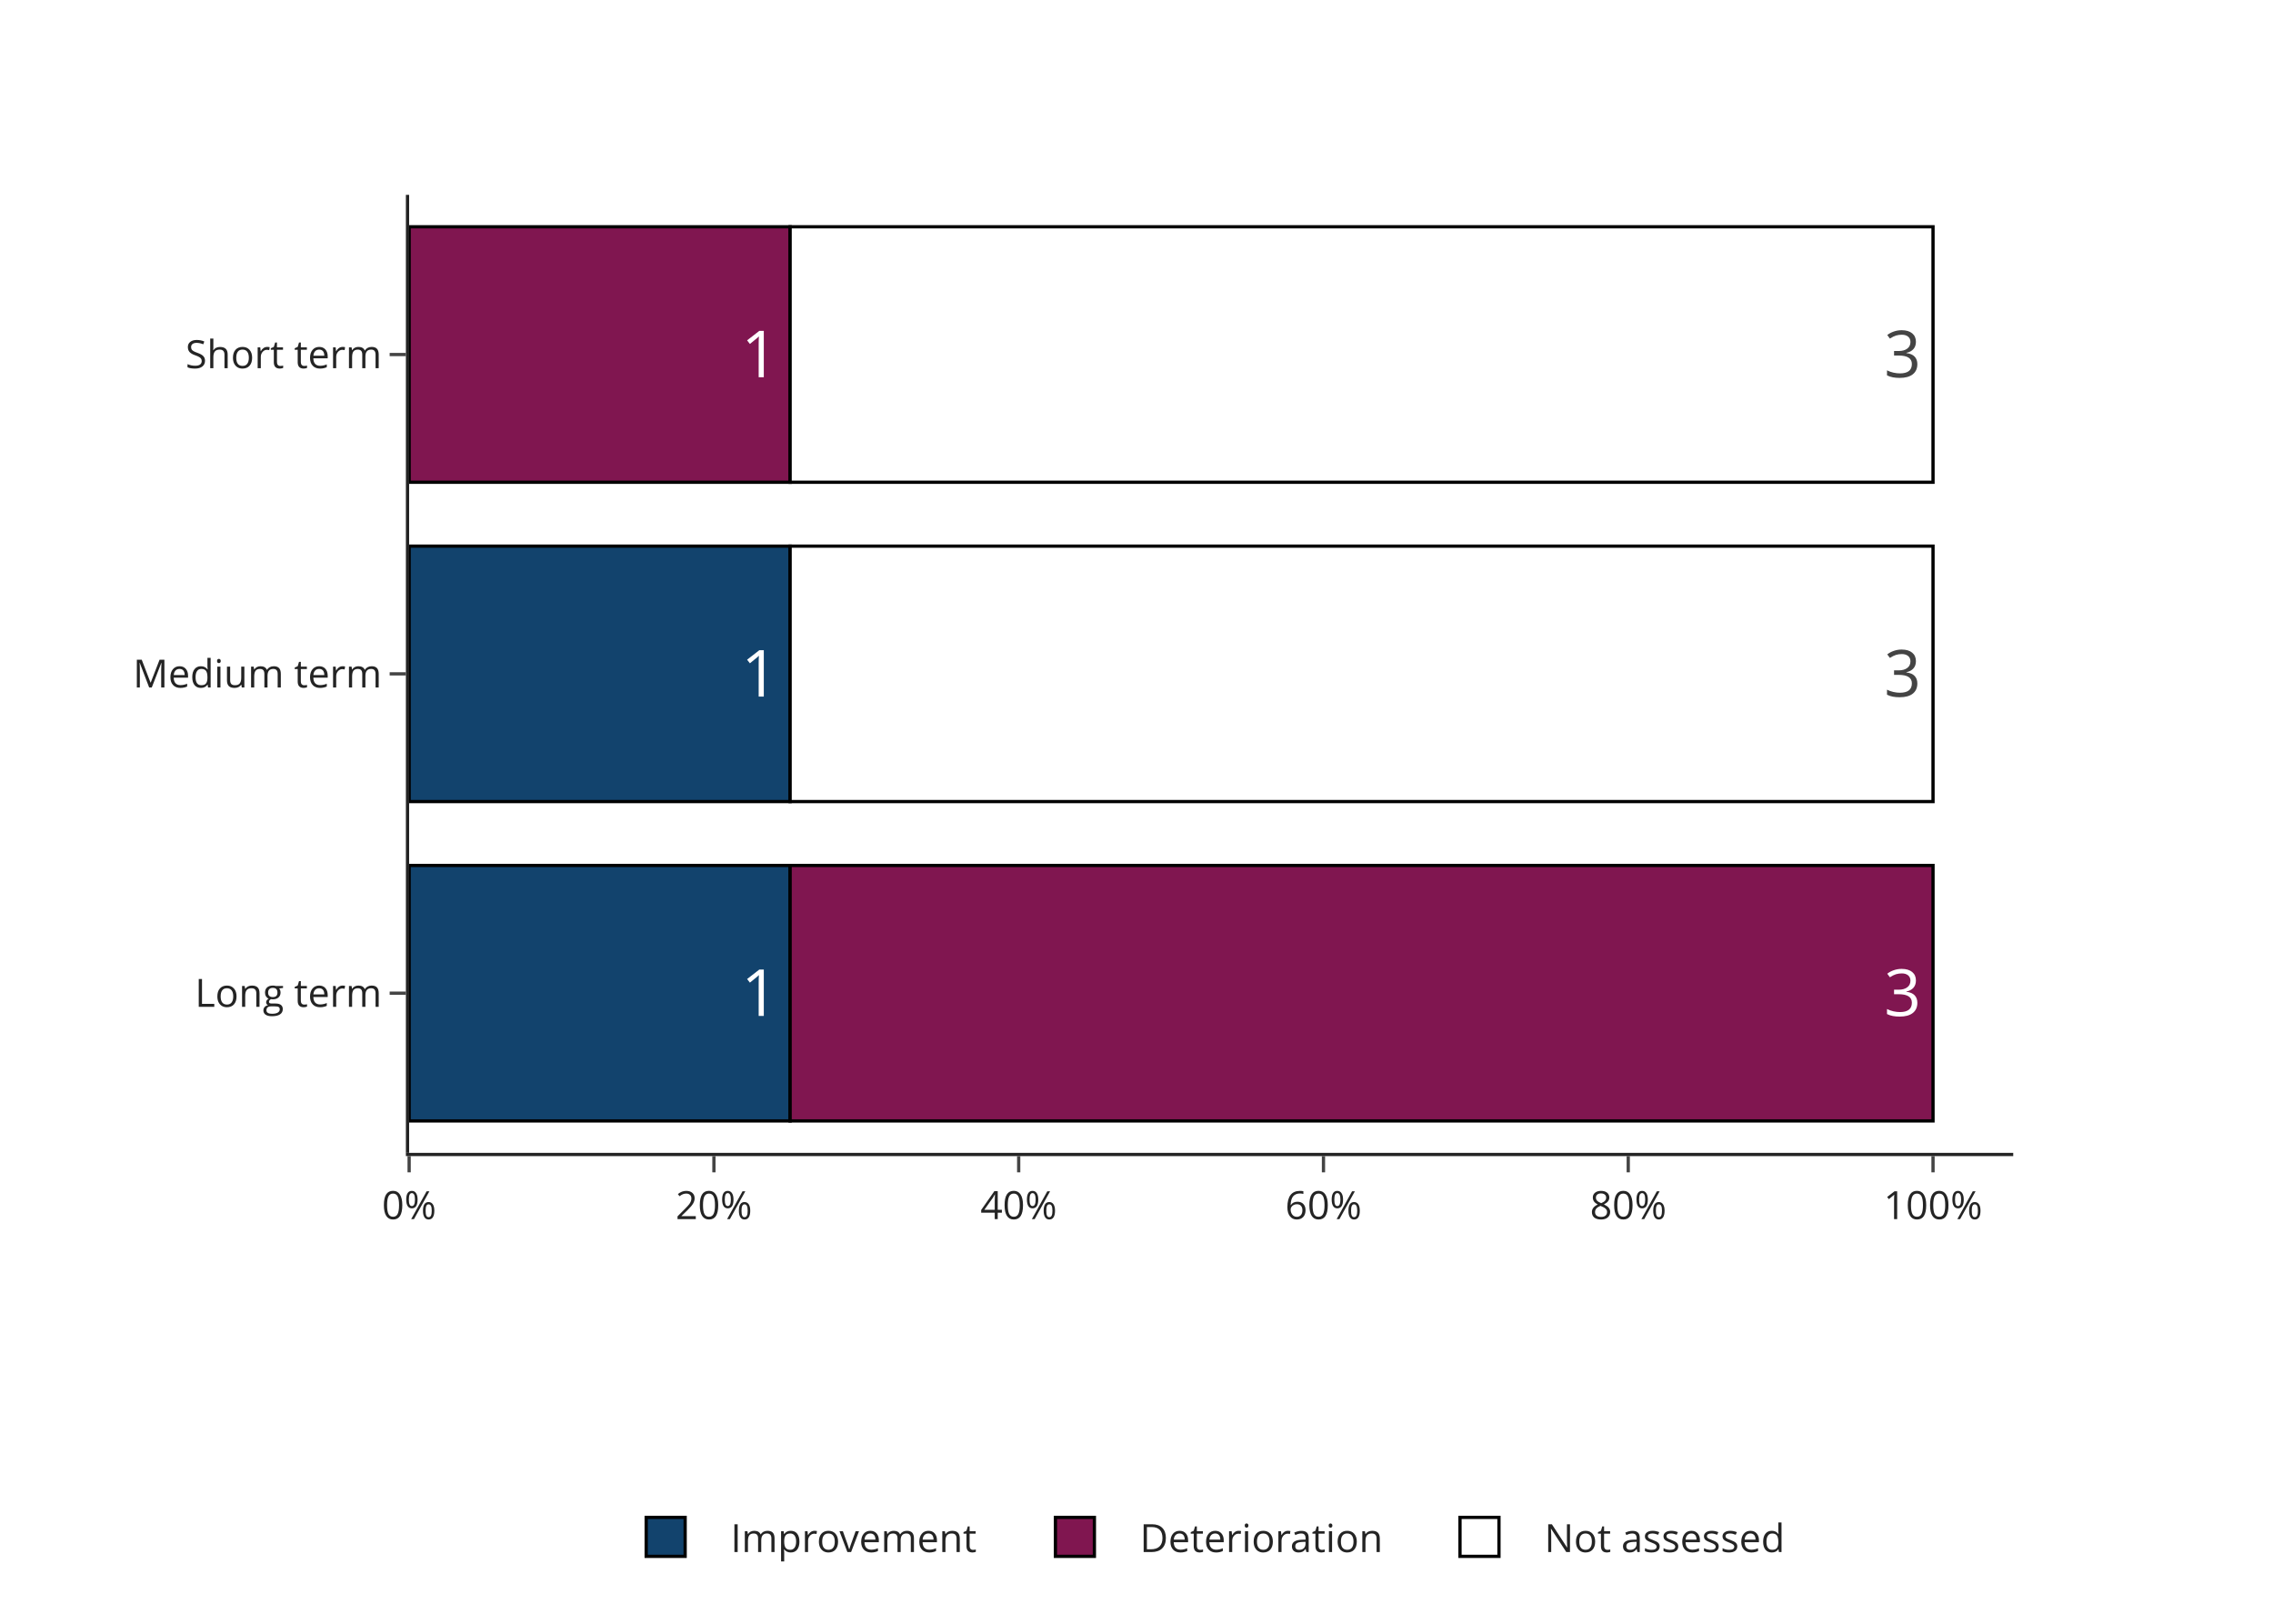
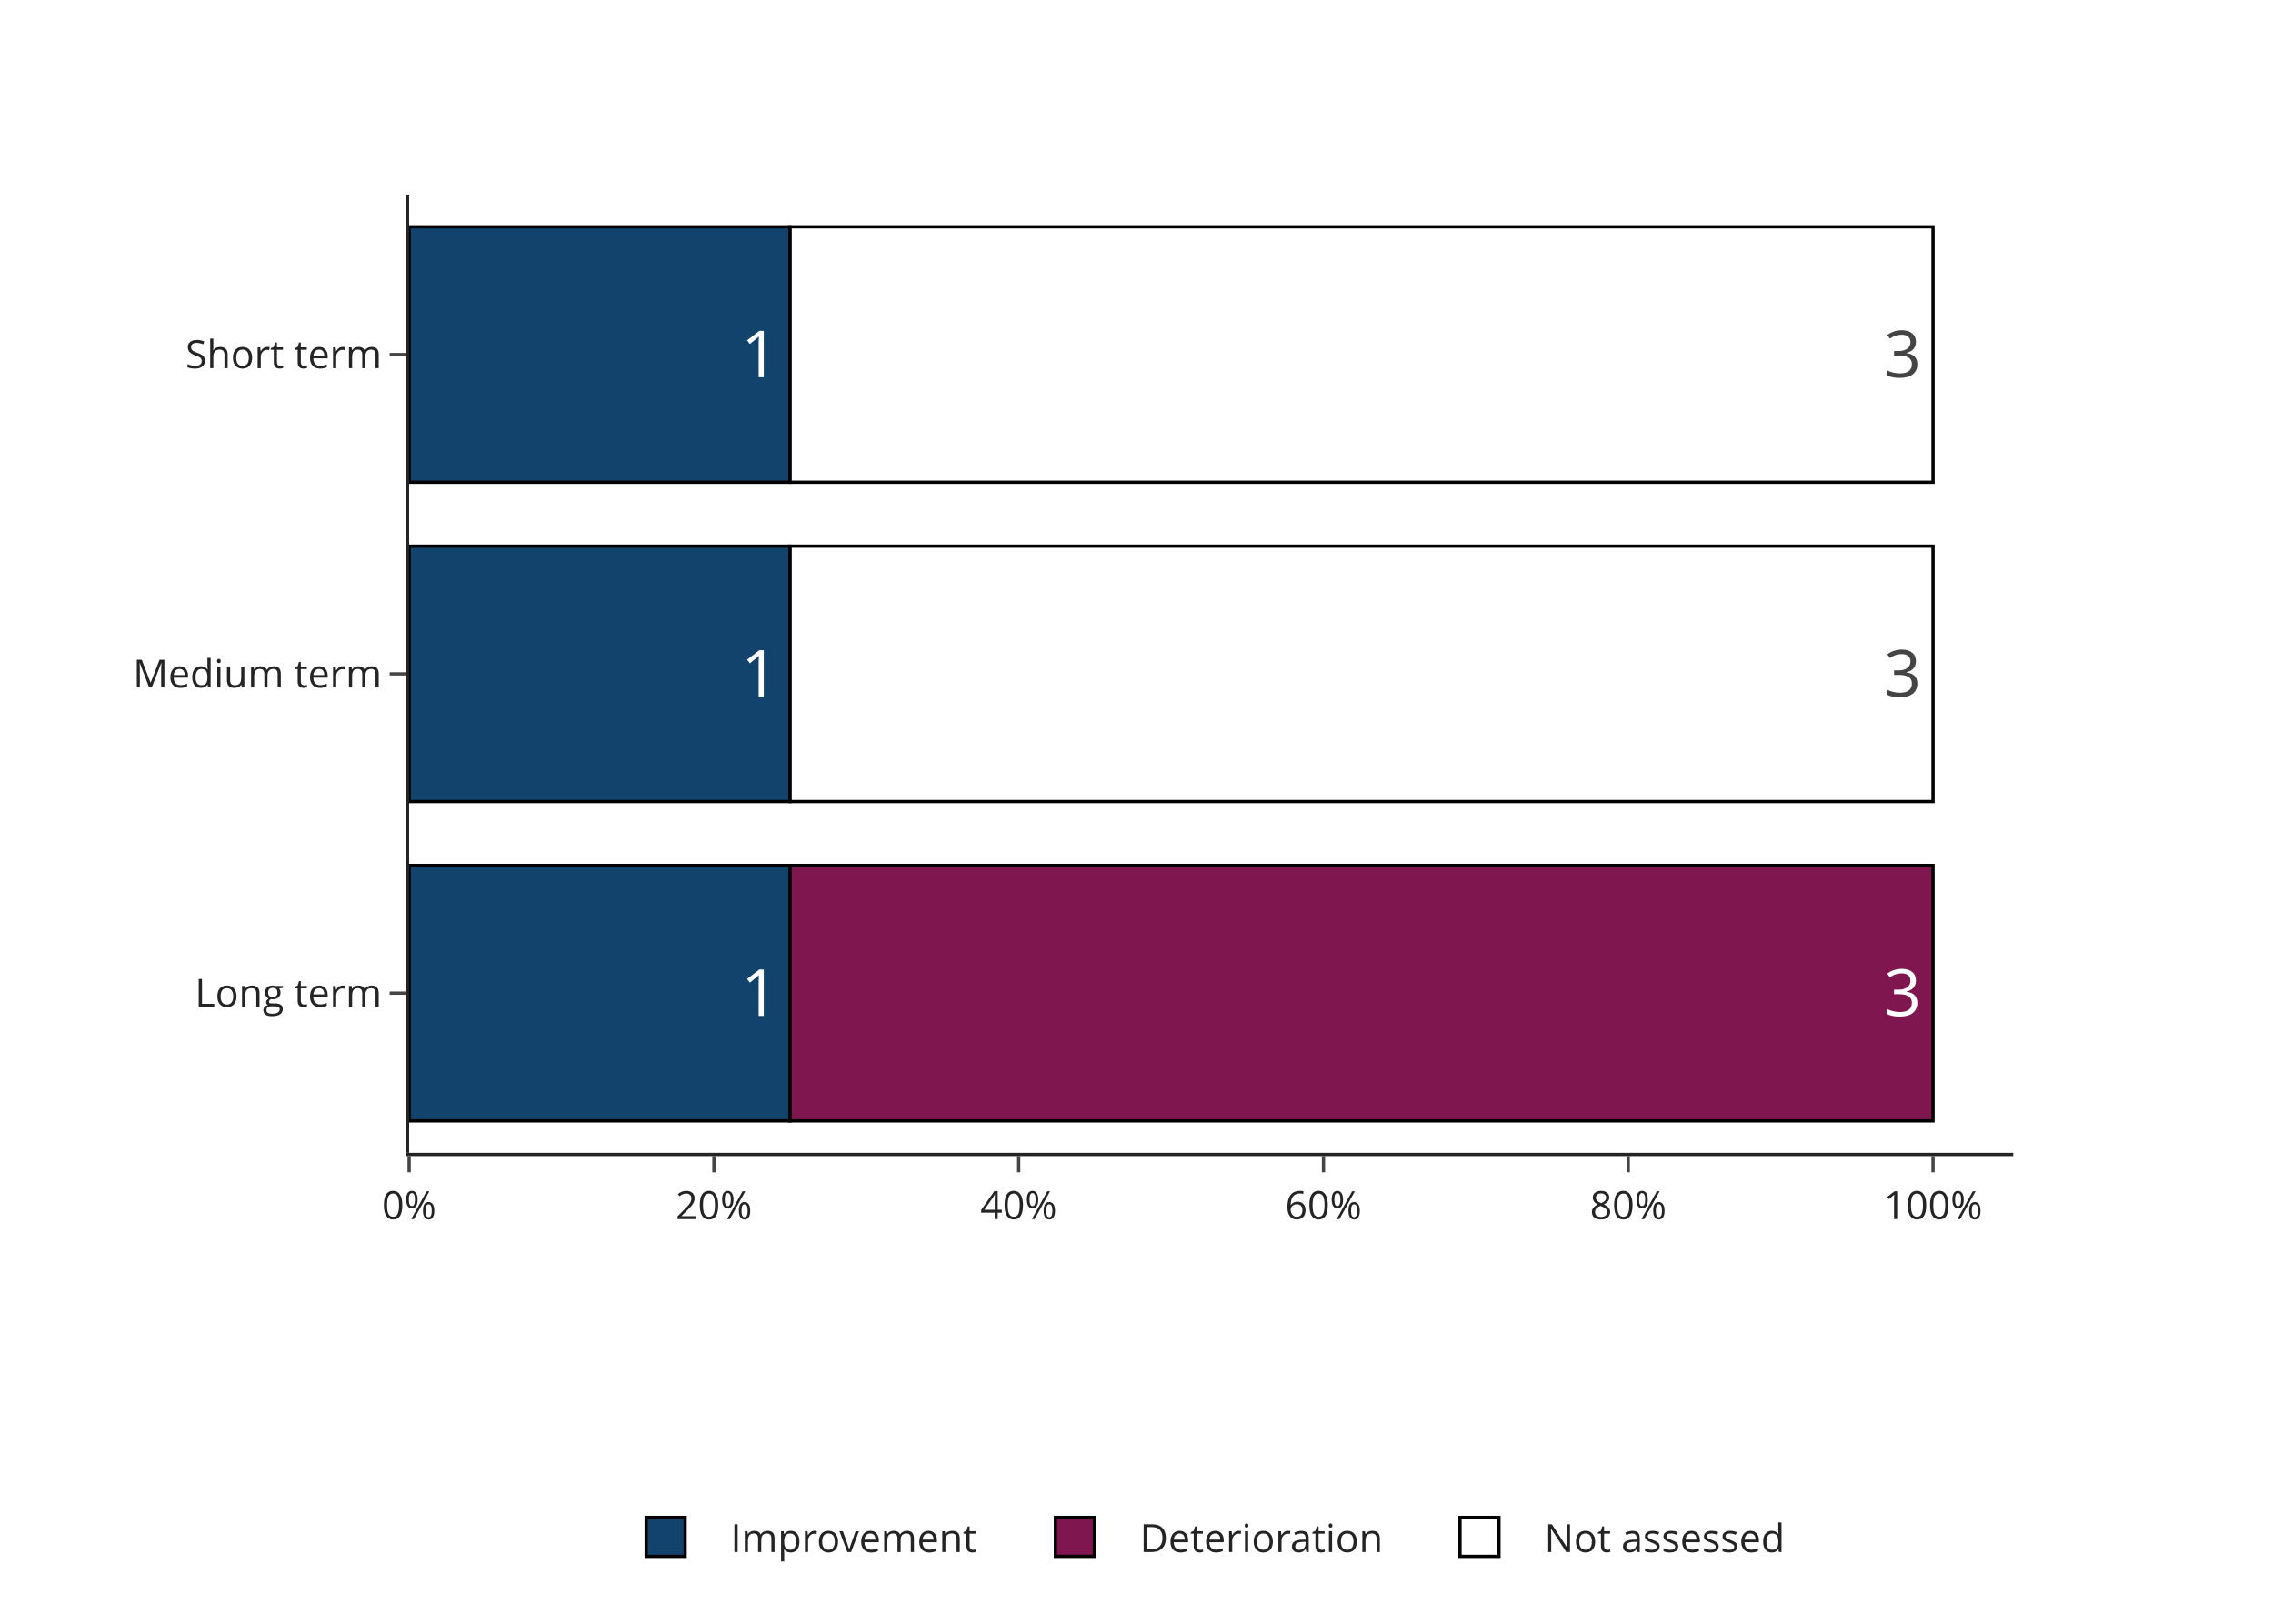
<svg xmlns="http://www.w3.org/2000/svg" class="main-svg" width="700" height="500" style="" viewBox="0 0 700 500">
  <rect x="0" y="0" width="700" height="500" style="fill: rgb(255, 255, 255); fill-opacity: 1;" />
-   <defs id="defs-83dede">
+   <defs id="defs-36810e">
    <g class="clips">
-       <clipPath id="clip83dedexyplot" class="plotclip">
+       <clipPath id="clip36810exyplot" class="plotclip">
        <rect width="494" height="295" />
      </clipPath>
-       <clipPath class="axesclip" id="clip83dedex">
+       <clipPath class="axesclip" id="clip36810ex">
        <rect x="126" y="0" width="494" height="500" />
      </clipPath>
-       <clipPath class="axesclip" id="clip83dedey">
+       <clipPath class="axesclip" id="clip36810ey">
        <rect x="0" y="60" width="700" height="295" />
      </clipPath>
-       <clipPath class="axesclip" id="clip83dedexy">
+       <clipPath class="axesclip" id="clip36810exy">
        <rect x="126" y="60" width="494" height="295" />
      </clipPath>
    </g>
    <g class="gradients" />
    <g class="patterns" />
  </defs>
  <g class="bglayer" />
  <g class="layer-below">
    <g class="imagelayer" />
    <g class="shapelayer" />
  </g>
  <g class="cartesianlayer">
    <g class="subplot xy">
      <g class="layer-subplot">
        <g class="shapelayer" />
        <g class="imagelayer" />
      </g>
      <g class="minor-gridlayer">
        <g class="x" />
        <g class="y" />
      </g>
      <g class="gridlayer">
        <g class="x" />
        <g class="y" />
      </g>
      <g class="zerolinelayer" />
+       <g class="layer-between">
+         <g class="shapelayer" />
+         <g class="imagelayer" />
+       </g>
      <path class="xlines-below" />
      <path class="ylines-below" />
      <g class="overlines-below" />
      <g class="xaxislayer-below" />
      <g class="yaxislayer-below" />
      <g class="overaxes-below" />
-       <g class="plot" transform="translate(126,60)" clip-path="url(#clip83dedexyplot)">
+       <g class="plot" transform="translate(126,60)" clip-path="url(#clip36810exyplot)">
        <g class="barlayer mlayer">
          <g class="trace bars" style="opacity: 1;">
            <g class="points">
              <g class="point">
                <path d="M0,285.17V206.5H117.33V285.17Z" style="vector-effect: none; opacity: 1; stroke-width: 1px; fill: rgb(18, 67, 109); fill-opacity: 1; stroke: rgb(0, 0, 0); stroke-opacity: 1;" />
                <text class="bartext bartext-inside" text-anchor="middle" data-notex="1" x="0" y="0" style="font-family: 'Open Sans', verdana, arial, sans-serif; font-size: 20px; fill: rgb(255, 255, 255); fill-opacity: 1; white-space: pre;" transform="translate(107.955,252.835)">1</text>
              </g>
              <g class="point">
                <path d="M0,186.83V108.17H117.33V186.83Z" style="vector-effect: none; opacity: 1; stroke-width: 1px; fill: rgb(18, 67, 109); fill-opacity: 1; stroke: rgb(0, 0, 0); stroke-opacity: 1;" />
                <text class="bartext bartext-inside" text-anchor="middle" data-notex="1" x="0" y="0" style="font-family: 'Open Sans', verdana, arial, sans-serif; font-size: 20px; fill: rgb(255, 255, 255); fill-opacity: 1; white-space: pre;" transform="translate(107.955,154.5)">1</text>
              </g>
+               <g class="point">
+                 <path d="M0,88.5V9.83H117.33V88.5Z" style="vector-effect: none; opacity: 1; stroke-width: 1px; fill: rgb(18, 67, 109); fill-opacity: 1; stroke: rgb(0, 0, 0); stroke-opacity: 1;" />
+                 <text class="bartext bartext-inside" text-anchor="middle" data-notex="1" x="0" y="0" style="font-family: 'Open Sans', verdana, arial, sans-serif; font-size: 20px; fill: rgb(255, 255, 255); fill-opacity: 1; white-space: pre;" transform="translate(107.955,56.165)">1</text>
+               </g>
            </g>
          </g>
          <g class="trace bars" style="opacity: 1;">
            <g class="points">
              <g class="point">
                <path d="M117.33,285.17V206.5H469.3V285.17Z" style="vector-effect: none; opacity: 1; stroke-width: 1px; fill: rgb(128, 22, 80); fill-opacity: 1; stroke: rgb(0, 0, 0); stroke-opacity: 1;" />
                <text class="bartext bartext-inside" text-anchor="middle" data-notex="1" x="0" y="0" style="font-family: 'Open Sans', verdana, arial, sans-serif; font-size: 20px; fill: rgb(255, 255, 255); fill-opacity: 1; white-space: pre;" transform="translate(459.925,252.835)">3</text>
-               </g>
-               <g class="point">
-                 <path d="M0,88.5V9.83H117.33V88.5Z" style="vector-effect: none; opacity: 1; stroke-width: 1px; fill: rgb(128, 22, 80); fill-opacity: 1; stroke: rgb(0, 0, 0); stroke-opacity: 1;" />
-                 <text class="bartext bartext-inside" text-anchor="middle" data-notex="1" x="0" y="0" style="font-family: 'Open Sans', verdana, arial, sans-serif; font-size: 20px; fill: rgb(255, 255, 255); fill-opacity: 1; white-space: pre;" transform="translate(107.955,56.165)">1</text>
              </g>
            </g>
          </g>
          <g class="trace bars" style="opacity: 1;">
            <g class="points">
              <g class="point">
                <path d="M117.33,186.83V108.17H469.3V186.83Z" style="vector-effect: none; opacity: 1; stroke-width: 1px; fill: rgb(255, 255, 255); fill-opacity: 1; stroke: rgb(0, 0, 0); stroke-opacity: 1;" />
                <text class="bartext bartext-inside" text-anchor="middle" data-notex="1" x="0" y="0" style="font-family: 'Open Sans', verdana, arial, sans-serif; font-size: 20px; fill: rgb(68, 68, 68); fill-opacity: 1; white-space: pre;" transform="translate(459.925,154.5)">3</text>
              </g>
              <g class="point">
                <path d="M117.33,88.5V9.83H469.3V88.5Z" style="vector-effect: none; opacity: 1; stroke-width: 1px; fill: rgb(255, 255, 255); fill-opacity: 1; stroke: rgb(0, 0, 0); stroke-opacity: 1;" />
                <text class="bartext bartext-inside" text-anchor="middle" data-notex="1" x="0" y="0" style="font-family: 'Open Sans', verdana, arial, sans-serif; font-size: 20px; fill: rgb(68, 68, 68); fill-opacity: 1; white-space: pre;" transform="translate(459.925,56.165)">3</text>
              </g>
            </g>
          </g>
        </g>
      </g>
      <g class="overplot" />
      <path class="xlines-above crisp" d="M125,355.5H620" style="fill: none; stroke-width: 1px; stroke: rgb(36, 36, 36); stroke-opacity: 1;" />
      <path class="ylines-above crisp" d="M125.5,60V355" style="fill: none; stroke-width: 1px; stroke: rgb(36, 36, 36); stroke-opacity: 1;" />
      <g class="overlines-above" />
      <g class="xaxislayer-above">
        <path class="xtick ticks crisp" d="M0,356v5" transform="translate(126,0)" style="stroke: rgb(68, 68, 68); stroke-opacity: 1; stroke-width: 1px;" />
        <path class="xtick ticks crisp" d="M0,356v5" transform="translate(219.86,0)" style="stroke: rgb(68, 68, 68); stroke-opacity: 1; stroke-width: 1px;" />
        <path class="xtick ticks crisp" d="M0,356v5" transform="translate(313.72,0)" style="stroke: rgb(68, 68, 68); stroke-opacity: 1; stroke-width: 1px;" />
        <path class="xtick ticks crisp" d="M0,356v5" transform="translate(407.58,0)" style="stroke: rgb(68, 68, 68); stroke-opacity: 1; stroke-width: 1px;" />
        <path class="xtick ticks crisp" d="M0,356v5" transform="translate(501.44,0)" style="stroke: rgb(68, 68, 68); stroke-opacity: 1; stroke-width: 1px;" />
        <path class="xtick ticks crisp" d="M0,356v5" transform="translate(595.3,0)" style="stroke: rgb(68, 68, 68); stroke-opacity: 1; stroke-width: 1px;" />
        <g class="xtick">
          <text text-anchor="middle" x="0" y="375.4" transform="translate(126,0)" style="font-family: 'Open Sans', verdana, arial, sans-serif; font-size: 12px; fill: rgb(36, 36, 36); fill-opacity: 1; white-space: pre; opacity: 1;">0%</text>
        </g>
        <g class="xtick">
          <text text-anchor="middle" x="0" y="375.4" style="font-family: 'Open Sans', verdana, arial, sans-serif; font-size: 12px; fill: rgb(36, 36, 36); fill-opacity: 1; white-space: pre; opacity: 1;" transform="translate(219.86,0)">20%</text>
        </g>
        <g class="xtick">
          <text text-anchor="middle" x="0" y="375.4" style="font-family: 'Open Sans', verdana, arial, sans-serif; font-size: 12px; fill: rgb(36, 36, 36); fill-opacity: 1; white-space: pre; opacity: 1;" transform="translate(313.72,0)">40%</text>
        </g>
        <g class="xtick">
          <text text-anchor="middle" x="0" y="375.4" style="font-family: 'Open Sans', verdana, arial, sans-serif; font-size: 12px; fill: rgb(36, 36, 36); fill-opacity: 1; white-space: pre; opacity: 1;" transform="translate(407.58,0)">60%</text>
        </g>
        <g class="xtick">
          <text text-anchor="middle" x="0" y="375.4" style="font-family: 'Open Sans', verdana, arial, sans-serif; font-size: 12px; fill: rgb(36, 36, 36); fill-opacity: 1; white-space: pre; opacity: 1;" transform="translate(501.44,0)">80%</text>
        </g>
        <g class="xtick">
          <text text-anchor="middle" x="0" y="375.4" style="font-family: 'Open Sans', verdana, arial, sans-serif; font-size: 12px; fill: rgb(36, 36, 36); fill-opacity: 1; white-space: pre; opacity: 1;" transform="translate(595.3,0)">100%</text>
        </g>
      </g>
      <g class="yaxislayer-above">
        <path class="ytick ticks crisp" d="M125,0h-5" transform="translate(0,305.83)" style="stroke: rgb(68, 68, 68); stroke-opacity: 1; stroke-width: 1px;" />
        <path class="ytick ticks crisp" d="M125,0h-5" transform="translate(0,207.5)" style="stroke: rgb(68, 68, 68); stroke-opacity: 1; stroke-width: 1px;" />
        <path class="ytick ticks crisp" d="M125,0h-5" transform="translate(0,109.17)" style="stroke: rgb(68, 68, 68); stroke-opacity: 1; stroke-width: 1px;" />
        <g class="ytick">
          <text text-anchor="end" x="117.6" y="4.2" transform="translate(0,305.83)" style="font-family: 'Open Sans', verdana, arial, sans-serif; font-size: 12px; fill: rgb(36, 36, 36); fill-opacity: 1; white-space: pre; opacity: 1;">Long term</text>
        </g>
        <g class="ytick">
          <text text-anchor="end" x="117.6" y="4.2" transform="translate(0,207.5)" style="font-family: 'Open Sans', verdana, arial, sans-serif; font-size: 12px; fill: rgb(36, 36, 36); fill-opacity: 1; white-space: pre; opacity: 1;">Medium term</text>
        </g>
        <g class="ytick">
          <text text-anchor="end" x="117.6" y="4.2" transform="translate(0,109.17)" style="font-family: 'Open Sans', verdana, arial, sans-serif; font-size: 12px; fill: rgb(36, 36, 36); fill-opacity: 1; white-space: pre; opacity: 1;">Short term</text>
        </g>
      </g>
      <g class="overaxes-above" />
    </g>
  </g>
  <g class="polarlayer" />
  <g class="smithlayer" />
  <g class="ternarylayer" />
  <g class="geolayer" />
  <g class="funnelarealayer" />
  <g class="pielayer" />
  <g class="iciclelayer" />
  <g class="treemaplayer" />
  <g class="sunburstlayer" />
  <g class="glimages" />
-   <defs id="topdefs-83dede">
+   <defs id="topdefs-36810e">
    <g class="clips" />
-     <clipPath id="legend83dede">
+     <clipPath id="legend36810e">
      <rect width="376" height="29" x="0" y="0" />
    </clipPath>
  </defs>
  <g class="layer-above">
    <g class="imagelayer" />
    <g class="shapelayer" />
  </g>
  <g class="infolayer">
    <g class="legend" pointer-events="all" transform="translate(185,458.75)">
      <rect class="bg" shape-rendering="crispEdges" width="376" height="29" x="0" y="0" style="stroke: rgb(68, 68, 68); stroke-opacity: 1; fill: rgb(255, 255, 255); fill-opacity: 1; stroke-width: 0px;" />
-       <g class="scrollbox" transform="" clip-path="url(#legend83dede)">
+       <g class="scrollbox" transform="" clip-path="url(#legend36810e)">
        <g class="groups" transform="">
          <g class="traces" transform="translate(0,14.5)" style="opacity: 1;">
            <text class="legendtext" text-anchor="start" x="40" y="4.68" style="font-family: 'Open Sans', verdana, arial, sans-serif; font-size: 12px; fill: rgb(36, 36, 36); fill-opacity: 1; white-space: pre;">Improvement</text>
            <g class="layers" style="opacity: 1;">
              <g class="legendfill" />
              <g class="legendlines" />
              <g class="legendsymbols">
                <g class="legendpoints">
                  <path class="legendundefined" d="M6,6H-6V-6H6Z" transform="translate(20,0)" style="stroke-width: 1px; fill: rgb(18, 67, 109); fill-opacity: 1; stroke: rgb(0, 0, 0); stroke-opacity: 1;" />
                </g>
              </g>
            </g>
            <rect class="legendtoggle" x="0" y="-9.5" width="123.531" height="19" style="fill: rgb(0, 0, 0); fill-opacity: 0;" />
          </g>
        </g>
        <g class="groups" transform="translate(126.0312,0)">
          <g class="traces" transform="translate(0,14.5)" style="opacity: 1;">
            <text class="legendtext" text-anchor="start" x="40" y="4.68" style="font-family: 'Open Sans', verdana, arial, sans-serif; font-size: 12px; fill: rgb(36, 36, 36); fill-opacity: 1; white-space: pre;">Deterioration</text>
            <g class="layers" style="opacity: 1;">
              <g class="legendfill" />
              <g class="legendlines" />
              <g class="legendsymbols">
                <g class="legendpoints">
                  <path class="legendundefined" d="M6,6H-6V-6H6Z" transform="translate(20,0)" style="stroke-width: 1px; fill: rgb(128, 22, 80); fill-opacity: 1; stroke: rgb(0, 0, 0); stroke-opacity: 1;" />
                </g>
              </g>
            </g>
            <rect class="legendtoggle" x="0" y="-9.5" width="122.094" height="19" style="fill: rgb(0, 0, 0); fill-opacity: 0;" />
          </g>
        </g>
        <g class="groups" transform="translate(250.625,0)">
          <g class="traces" transform="translate(0,14.5)" style="opacity: 1;">
            <text class="legendtext" text-anchor="start" x="40" y="4.68" style="font-family: 'Open Sans', verdana, arial, sans-serif; font-size: 12px; fill: rgb(36, 36, 36); fill-opacity: 1; white-space: pre;">Not assessed</text>
            <g class="layers" style="opacity: 1;">
              <g class="legendfill" />
              <g class="legendlines" />
              <g class="legendsymbols">
                <g class="legendpoints">
                  <path class="legendundefined" d="M6,6H-6V-6H6Z" transform="translate(20,0)" style="stroke-width: 1px; fill: rgb(255, 255, 255); fill-opacity: 1; stroke: rgb(0, 0, 0); stroke-opacity: 1;" />
                </g>
              </g>
            </g>
            <rect class="legendtoggle" x="0" y="-9.5" width="122.094" height="19" style="fill: rgb(0, 0, 0); fill-opacity: 0;" />
          </g>
        </g>
      </g>
      <rect class="scrollbar" rx="20" ry="3" width="0" height="0" x="0" y="0" style="fill: rgb(128, 139, 164); fill-opacity: 1;" />
    </g>
    <g class="g-gtitle" />
    <g class="g-xtitle" />
    <g class="g-ytitle" />
  </g>
</svg>
